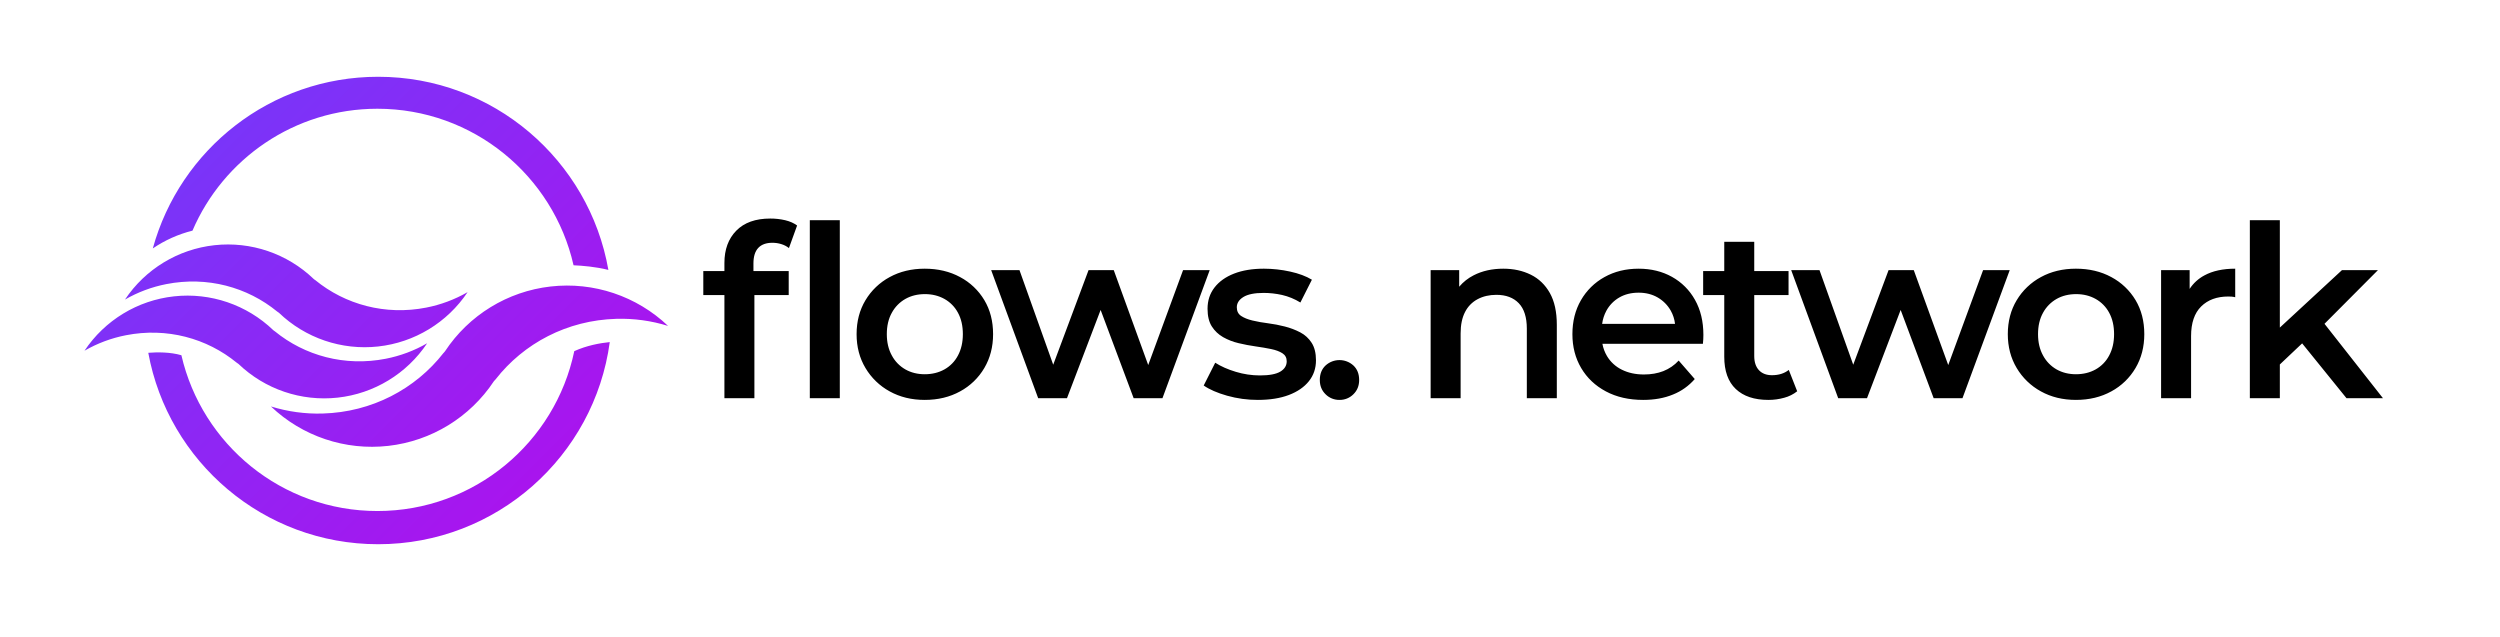
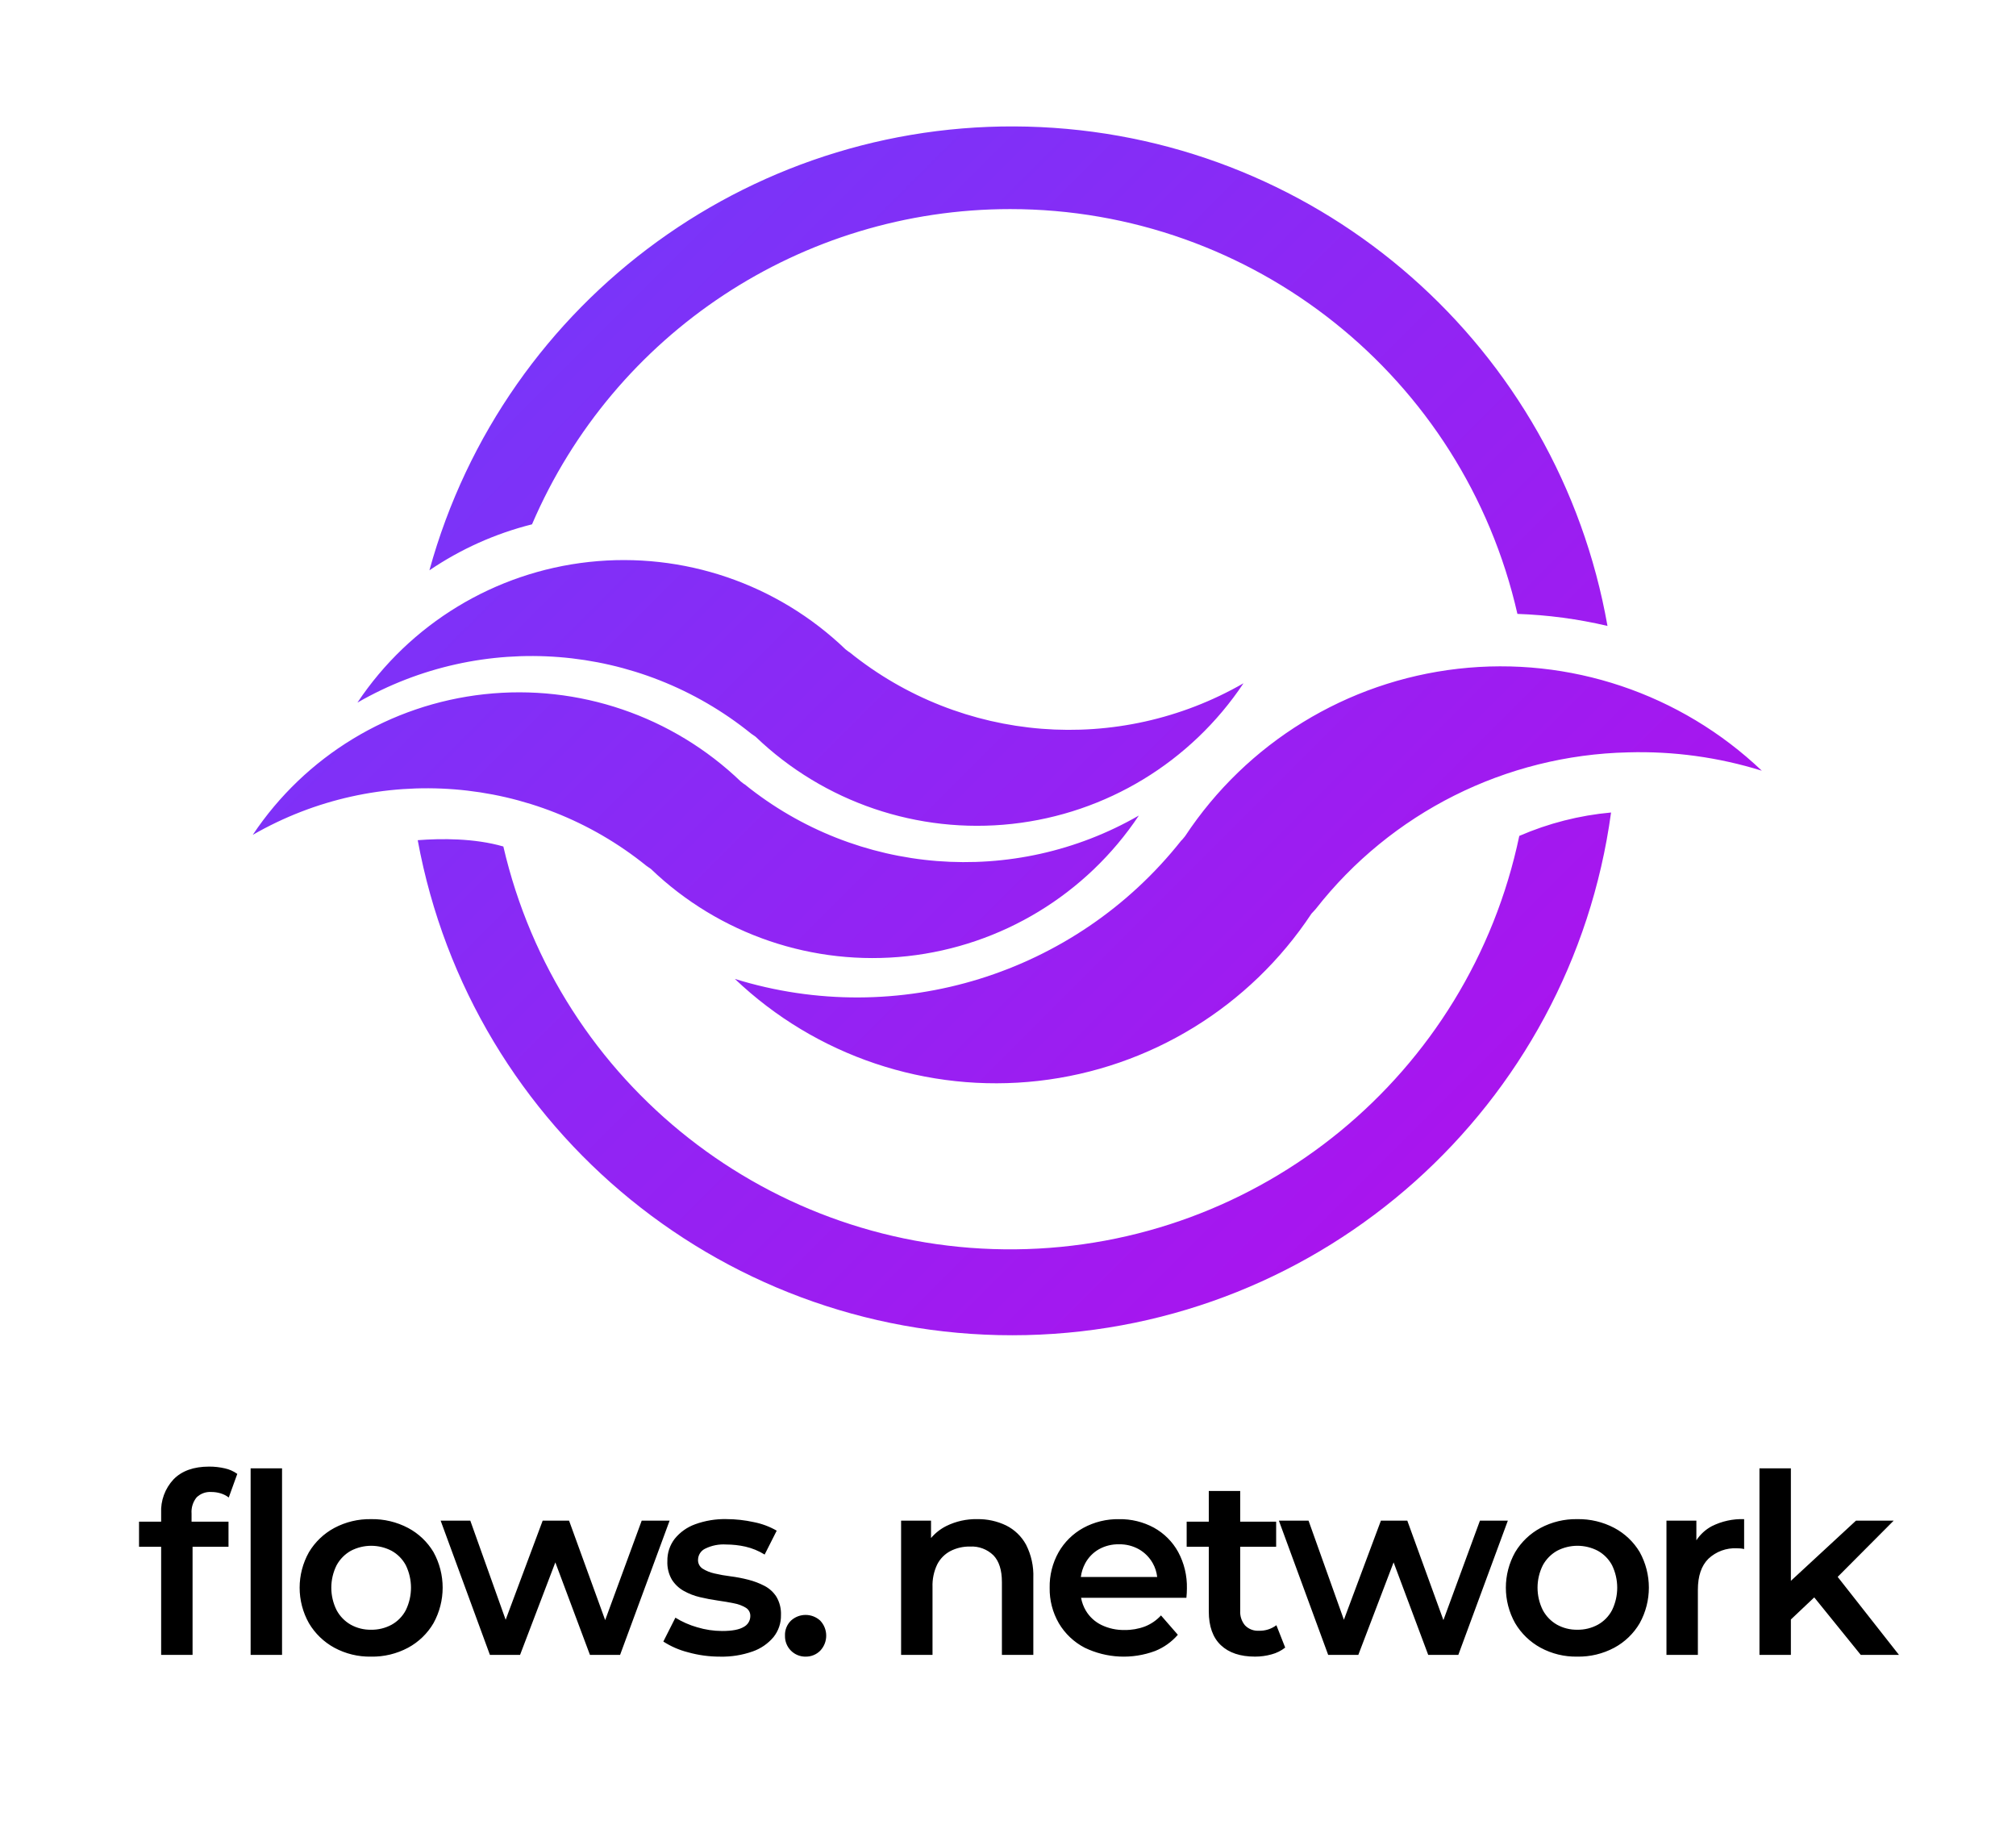
- <svg xmlns="http://www.w3.org/2000/svg" id="flows._network-logo" data-name="flows. network-logo" width="4604" height="1172" viewBox="0 0 4604 1172">
+ <svg xmlns="http://www.w3.org/2000/svg" id="flows._network-logo" data-name="flows. network-logo" width="550" height="500" viewBox="0 0 550 500">
  <defs>
    <style>
      .cls-1, .cls-2 {
        fill-rule: evenodd;
      }

-       .cls-1 {
+       .cls-2 {
        fill: url(#linear-gradient);
      }
    </style>
-     <linearGradient id="linear-gradient" x1="1123.374" y1="1002.25" x2="262.499" y2="141.375" gradientUnits="userSpaceOnUse">
+     <linearGradient id="linear-gradient" x1="439.687" y1="364.25" x2="109.937" y2="34.5" gradientUnits="userSpaceOnUse">
      <stop offset="0" stop-color="#b20eec" />
      <stop offset="1" stop-color="#703bfb" />
    </linearGradient>
  </defs>
-   <path id="logo" class="cls-1" d="M1135.04,587.152c-90.75,2.545-170.556,45.118-222.38,111.49,0,0-1.921,2.194-3.064,3.346a269.525,269.525,0,0,1-410.652,46.52,292.163,292.163,0,0,0,95.24,13.059c90.748-2.545,170.835-45.234,222.659-111.605l0.631-.571,2.063-2.5a269.511,269.511,0,0,1,410.753-46.681A292.092,292.092,0,0,0,1135.04,587.152ZM695,200.259c-152.751,0-283.89,92.477-340.532,224.493A229.428,229.428,0,0,0,281.4,457.5C331.472,275.273,498.31,141.388,696.444,141.388,908.678,141.388,1085.02,295,1120.39,497.1c-22.54-5.808-48.02-7.85-64.14-8.562C1018.88,323.5,871.337,200.259,695,200.259ZM577.737,513.784l2.167,1.675,0.627,0.353c55.113,45.119,129.139,65.436,204.49,50.646a247.129,247.129,0,0,0,76.153-28.5A227.975,227.975,0,0,1,513.682,576c-1.157-.737-3.151-2.191-3.151-2.191-55.113-45.119-128.89-65.391-204.242-50.6a247.092,247.092,0,0,0-76.16,28.506A227.968,227.968,0,0,1,577.737,513.784Zm-74.531,94.188,2.167,1.675L506,610c55.113,45.118,129.139,65.436,204.49,50.646a247.154,247.154,0,0,0,76.153-28.5A227.976,227.976,0,0,1,439.151,670.19C437.993,669.453,436,668,436,668c-55.113-45.119-128.89-65.392-204.242-50.6A247.133,247.133,0,0,0,155.6,645.9,227.967,227.967,0,0,1,503.206,607.972ZM334.049,654.189C371.919,818.546,519.147,941.1,695,941.1c178.523,0,327.533-126.306,362.583-294.431,22.99-10.44,47.22-14.849,65.36-16.667-28.41,210.193-208.517,372.242-426.5,372.242-211.116,0-386.715-152-423.375-352.531C289.752,648.417,313.449,648.225,334.049,654.189Z" />
-   <path id="flows._network" data-name="flows. network" class="cls-2" d="M4388.51,733.373h-67.15l-81.74-101.025-41.07,38.844v62.181h-55.23v-327.8h55.23v197.7l114.42-105.809h66.26l-98.44,98.854ZM4109.75,546.279q-3.1-.217-6.19-0.221-31.365,0-49.92,18.334t-18.55,54.56V733.373h-55.23V497.462h52.58V532.01a74.109,74.109,0,0,1,27.17-24.828q22.74-12.363,56.76-12.37v52.572A39.72,39.72,0,0,0,4109.75,546.279Zm-221.55,174.5q-28.5,15.685-65.16,15.683-36.24,0-64.5-15.683a117.073,117.073,0,0,1-44.62-43.074q-16.35-27.387-16.35-62.291,0-35.338,16.35-62.512a116.058,116.058,0,0,1,44.62-42.632q28.26-15.459,64.5-15.462,36.66,0,65.16,15.462a114.679,114.679,0,0,1,44.62,42.411q16.125,26.952,16.12,62.733,0,34.9-16.12,62.291A115.136,115.136,0,0,1,3888.2,720.783Zm-3.98-144.9a62.832,62.832,0,0,0-24.96-25.4q-15.9-8.832-35.78-8.836-20.325,0-36.01,8.836a64.831,64.831,0,0,0-24.96,25.4q-9.27,16.567-9.27,39.54,0,22.53,9.27,39.318a64.382,64.382,0,0,0,24.96,25.624q15.675,8.842,35.57,8.835,20.31,0,36.22-8.835a62.423,62.423,0,0,0,24.96-25.624q9.06-16.783,9.06-39.318Q3893.28,592.451,3884.22,575.878Zm-323.16,157.5-60.82-162.584-61.99,162.584h-53.01l-86.59-235.911h52.13l62.13,174.206,65.1-174.206h46.39l63.46,174.811,64.21-174.811h49.04l-87.03,235.911h-53.02Zm-321.83-51.688q8.61,9.278,24.08,9.277,18.555,0,30.92-9.719l15.46,39.319a64.908,64.908,0,0,1-23.85,11.928,107.271,107.271,0,0,1-29.16,3.976q-38.88,0-60.08-20.1t-21.21-59.42V543.408h-38.87V499.23h38.87v-53.9h55.22v53.9h63.18v44.178h-63.18V655.62Q3230.61,672.414,3239.23,681.685ZM3136.74,624.7q-0.225,4.422-.66,8.394h-185.1a67.916,67.916,0,0,0,8.38,22.531,64.776,64.776,0,0,0,27.39,25.181q17.67,8.842,40.65,8.836,19.875,0,35.78-6.185a76.135,76.135,0,0,0,28.28-19.438l29.6,34.017a104.036,104.036,0,0,1-39.99,28.5q-24.075,9.939-55,9.94-39.315,0-68.69-15.683t-45.51-43.074q-16.125-27.387-16.12-62.291,0-35.338,15.68-62.512a112.545,112.545,0,0,1,43.3-42.632q27.6-15.459,62.95-15.462,34.455,0,61.41,15.02a108.877,108.877,0,0,1,42.41,42.411q15.45,27.4,15.46,64.5C3136.96,619.1,3136.88,621.755,3136.74,624.7Zm-59.86-52.572a64.775,64.775,0,0,0-24.08-24.3q-15.24-8.832-35.12-8.835-20.325,0-35.56,8.835a62.611,62.611,0,0,0-23.86,24.519,69.583,69.583,0,0,0-7.76,24.077h134.22A63.858,63.858,0,0,0,3076.88,572.123Zm-265.07,33.134q0-31.364-14.8-46.829t-41.31-15.462q-19.44,0-34.45,7.952a54.51,54.51,0,0,0-23.2,23.635q-8.175,15.687-8.17,39.539V733.373h-55.22V497.462h52.57V528.04a85.172,85.172,0,0,1,26.73-21.079q23.625-12.146,54.56-12.149,28.26,0,50.58,11.044t35.12,33.8q12.81,22.76,12.81,58.536V733.373h-55.22V605.257ZM2466.79,736.466a35.277,35.277,0,0,1-25.62-10.382q-10.605-10.375-10.6-26.286,0-16.784,10.6-26.728a37.987,37.987,0,0,1,51.24,0q10.605,9.94,10.61,26.728,0,15.9-10.61,26.286A35.261,35.261,0,0,1,2466.79,736.466Zm-160.36-146.23a261.68,261.68,0,0,0,28.49,5.081,252.96,252.96,0,0,1,31.15,5.964,131.628,131.628,0,0,1,28.49,10.824,54.991,54.991,0,0,1,20.98,19.217q7.965,12.374,7.96,32.25,0,22.1-13.04,38.435t-36.88,25.4q-23.865,9.049-56.99,9.057a206.573,206.573,0,0,1-56.77-7.731q-27.18-7.725-43.08-18.776l21.21-41.969q15.9,10.167,37.99,16.787a153.066,153.066,0,0,0,44.18,6.627q26.055,0,37.77-7.068t11.71-19q0-9.712-7.95-14.8t-20.77-7.731q-12.81-2.65-28.49-4.859t-31.37-5.964a107.977,107.977,0,0,1-28.49-11.045,59.017,59.017,0,0,1-20.77-19.659q-7.95-12.363-7.95-32.692,0-22.53,12.81-39.1t36.01-25.623q23.19-9.05,55-9.056a225.394,225.394,0,0,1,48.15,5.3q24.3,5.3,40.21,15.021L2394.78,557.1a112.016,112.016,0,0,0-33.8-13.916,156.617,156.617,0,0,0-33.79-3.755q-25.185,0-37.33,7.51-12.165,7.516-12.15,19,0,10.6,7.95,15.9T2306.43,590.236ZM2087.75,733.373L2026.92,570.79l-61.99,162.583h-53.01l-86.59-235.911h52.13l62.14,174.206,65.09-174.206h46.39l63.47,174.811,64.2-174.811h49.04l-87.03,235.911h-53.01Zm-275.01-55.664a115.068,115.068,0,0,1-44.62,43.074q-28.485,15.685-65.16,15.683-36.225,0-64.5-15.683a117.073,117.073,0,0,1-44.62-43.074q-16.35-27.387-16.34-62.291,0-35.338,16.34-62.512a116.058,116.058,0,0,1,44.62-42.632q28.275-15.459,64.5-15.462,36.66,0,65.16,15.462a114.611,114.611,0,0,1,44.62,42.411q16.125,26.952,16.13,62.733Q1828.87,650.322,1812.74,677.709Zm-48.59-101.831a62.894,62.894,0,0,0-24.96-25.4q-15.915-8.832-35.79-8.836-20.325,0-36,8.836a64.7,64.7,0,0,0-24.96,25.4q-9.285,16.567-9.28,39.54,0,22.53,9.28,39.318a64.252,64.252,0,0,0,24.96,25.624q15.675,8.842,35.56,8.835,20.31,0,36.23-8.835a62.485,62.485,0,0,0,24.96-25.624q9.045-16.783,9.05-39.318Q1773.2,592.451,1764.15,575.878Zm-272.8-170.306h55.23v327.8h-55.23v-327.8Zm-52.57,43.957a55.772,55.772,0,0,0-16.34-2.43q-17.235,0-26.07,9.5t-8.83,28.5V499.23h64.94v44.178H1389.3V733.373h-55.22V543.408H1295.2V499.23h38.88V484.209q0-37.11,21.87-59.42t62.51-22.309a119.53,119.53,0,0,1,27.61,3.092q13.02,3.1,21.87,9.719l-15.02,41.528A43.13,43.13,0,0,0,1438.78,449.529Z" />
+   <path id="flows._network" data-name="flows. network" class="cls-1" d="M518.07,451.464H507.647l-12.688-15.681-6.375,6.029v9.652h-8.572V400.583h8.572V431.27l17.761-16.424H516.63L501.351,430.19ZM474.8,422.424c-0.32-.023-0.641-0.035-0.96-0.035a10.546,10.546,0,0,0-7.749,2.846q-2.88,2.847-2.88,8.469v17.76h-8.571V414.846h8.16v5.363a11.509,11.509,0,0,1,4.217-3.854,18.287,18.287,0,0,1,8.812-1.92v8.16A6.126,6.126,0,0,0,474.8,422.424ZM440.412,449.51a20.625,20.625,0,0,1-10.114,2.434,20.288,20.288,0,0,1-10.012-2.434,18.175,18.175,0,0,1-6.926-6.686,19.759,19.759,0,0,1,0-19.372,18.023,18.023,0,0,1,6.926-6.617,20.522,20.522,0,0,1,10.012-2.4,20.864,20.864,0,0,1,10.114,2.4,17.8,17.8,0,0,1,6.926,6.583,20.058,20.058,0,0,1,0,19.406A17.864,17.864,0,0,1,440.412,449.51ZM439.8,427.018a9.756,9.756,0,0,0-3.874-3.943,12.006,12.006,0,0,0-11.143,0,10.055,10.055,0,0,0-3.875,3.943,13.725,13.725,0,0,0,0,12.24,9.983,9.983,0,0,0,3.875,3.977,11.04,11.04,0,0,0,5.52,1.372,11.378,11.378,0,0,0,5.623-1.372,9.69,9.69,0,0,0,3.874-3.977A14.022,14.022,0,0,0,439.8,427.018Zm-50.16,24.446-9.441-25.236-9.623,25.236h-8.228L348.9,414.846h8.092l9.645,27.04,10.1-27.04h7.2l9.851,27.134,9.967-27.134h7.611l-13.508,36.618h-8.229Zm-49.955-8.023a4.845,4.845,0,0,0,3.737,1.44,7.529,7.529,0,0,0,4.8-1.508l2.4,6.1a10.079,10.079,0,0,1-3.7,1.851,16.662,16.662,0,0,1-4.526.617q-6.034,0-9.326-3.12t-3.291-9.223V421.978h-6.035V415.12h6.035v-8.365h8.571v8.365h9.806v6.858h-9.806V439.4A5.719,5.719,0,0,0,339.68,443.441ZM323.771,434.6q-0.035.687-.1,1.3H294.937a10.513,10.513,0,0,0,1.3,3.5,10.048,10.048,0,0,0,4.252,3.909,13.908,13.908,0,0,0,6.308,1.371,15.207,15.207,0,0,0,5.555-.96,11.807,11.807,0,0,0,4.388-3.017l4.595,5.28a16.133,16.133,0,0,1-6.206,4.423,24.494,24.494,0,0,1-19.2-.891,17.631,17.631,0,0,1-7.063-6.686,18.692,18.692,0,0,1-2.5-9.669,19.058,19.058,0,0,1,2.435-9.7,17.468,17.468,0,0,1,6.72-6.617,19.654,19.654,0,0,1,9.772-2.4,19.258,19.258,0,0,1,9.531,2.331,16.888,16.888,0,0,1,6.583,6.583,20.036,20.036,0,0,1,2.4,10.012Q323.805,433.91,323.771,434.6Zm-9.292-8.16a10.043,10.043,0,0,0-3.737-3.771,10.673,10.673,0,0,0-5.451-1.372,10.809,10.809,0,0,0-5.52,1.372,9.72,9.72,0,0,0-3.7,3.805,10.794,10.794,0,0,0-1.2,3.738H315.7A9.889,9.889,0,0,0,314.479,426.435Zm-41.143,5.143q0-4.867-2.3-7.269a8.462,8.462,0,0,0-6.412-2.4,11.257,11.257,0,0,0-5.349,1.235,8.461,8.461,0,0,0-3.6,3.668,13.206,13.206,0,0,0-1.268,6.137v18.515h-8.572V414.846H254v4.746a13.236,13.236,0,0,1,4.149-3.271,18.269,18.269,0,0,1,8.469-1.886,17.475,17.475,0,0,1,7.851,1.714,12.577,12.577,0,0,1,5.452,5.246,18.4,18.4,0,0,1,1.988,9.086v20.983h-8.571V431.578Zm-53.554,20.366a5.563,5.563,0,0,1-5.623-5.691,5.417,5.417,0,0,1,1.646-4.149,5.9,5.9,0,0,1,7.954,0,5.965,5.965,0,0,1,0,8.229A5.478,5.478,0,0,1,219.782,451.944Zm-24.892-22.7a40.889,40.889,0,0,0,4.423.788,39.2,39.2,0,0,1,4.835.926,20.416,20.416,0,0,1,4.422,1.68,8.539,8.539,0,0,1,3.258,2.983,9.121,9.121,0,0,1,1.234,5.006,9.286,9.286,0,0,1-2.023,5.966,13.016,13.016,0,0,1-5.726,3.942,24.94,24.94,0,0,1-8.846,1.406,32.072,32.072,0,0,1-8.811-1.2,22.638,22.638,0,0,1-6.686-2.914l3.291-6.515a23.354,23.354,0,0,0,5.9,2.606,23.737,23.737,0,0,0,6.857,1.029q4.046,0,5.863-1.1A3.326,3.326,0,0,0,204.7,440.9a2.56,2.56,0,0,0-1.234-2.3,9.618,9.618,0,0,0-3.223-1.2q-1.99-.412-4.423-0.755t-4.869-.925a16.762,16.762,0,0,1-4.423-1.715,9.158,9.158,0,0,1-3.223-3.051,9.262,9.262,0,0,1-1.234-5.075,9.622,9.622,0,0,1,1.989-6.068,12.683,12.683,0,0,1,5.588-3.977,23.446,23.446,0,0,1,8.538-1.406,34.961,34.961,0,0,1,7.474.823,20.239,20.239,0,0,1,6.24,2.331l-3.291,6.515a17.35,17.35,0,0,0-5.246-2.16,24.312,24.312,0,0,0-5.246-.583,11.289,11.289,0,0,0-5.794,1.165,3.416,3.416,0,0,0-1.886,2.949,2.77,2.77,0,0,0,1.234,2.469A10.082,10.082,0,0,0,194.89,429.247Zm-33.943,22.217-9.441-25.236-9.622,25.236h-8.229l-13.44-36.618h8.091l9.645,27.04,10.1-27.04h7.2l9.851,27.134,9.966-27.134h7.612l-13.509,36.618h-8.229Zm-42.686-8.64a17.864,17.864,0,0,1-6.926,6.686,20.625,20.625,0,0,1-10.114,2.434,20.288,20.288,0,0,1-10.012-2.434,18.173,18.173,0,0,1-6.926-6.686,19.758,19.758,0,0,1,0-19.372,18.021,18.021,0,0,1,6.926-6.617,20.522,20.522,0,0,1,10.012-2.4,20.864,20.864,0,0,1,10.114,2.4,17.8,17.8,0,0,1,6.926,6.583A20.058,20.058,0,0,1,118.261,442.824Zm-7.543-15.806a9.756,9.756,0,0,0-3.874-3.943,12.007,12.007,0,0,0-11.143,0,10.051,10.051,0,0,0-3.874,3.943,13.725,13.725,0,0,0,0,12.24,9.98,9.98,0,0,0,3.874,3.977,11.041,11.041,0,0,0,5.52,1.372,11.378,11.378,0,0,0,5.623-1.372,9.69,9.69,0,0,0,3.874-3.977A14.022,14.022,0,0,0,110.718,427.018ZM68.375,400.583h8.572v50.881H68.375V400.583Zm-8.16,6.823a8.652,8.652,0,0,0-2.537-.377,5.262,5.262,0,0,0-4.046,1.474,6.29,6.29,0,0,0-1.371,4.423v2.194h10.08v6.858H52.535v29.486H43.963V421.978H37.929V415.12h6.034v-2.331a12.608,12.608,0,0,1,3.394-9.223q3.394-3.462,9.7-3.463a18.571,18.571,0,0,1,4.286.48,9.088,9.088,0,0,1,3.394,1.509l-2.331,6.445A6.7,6.7,0,0,0,60.215,407.406Z" />
+   <path id="logo" class="cls-2" d="M444.163,205.251a111.38,111.38,0,0,0-85.19,42.709s-0.736.841-1.174,1.282a103.248,103.248,0,0,1-157.311,17.82,112.749,112.749,0,0,0,121.779-37.75l0.242-.219,0.791-.956a103.245,103.245,0,0,1,157.351-17.882A111.911,111.911,0,0,0,444.163,205.251ZM275.591,57.042a141.923,141.923,0,0,0-130.449,86,87.9,87.9,0,0,0-27.992,12.545,164.918,164.918,0,0,1,321.4,15.171,126.734,126.734,0,0,0-24.572-3.28A141.943,141.943,0,0,0,275.591,57.042Zm-44.919,120.1,0.83,0.641,0.24,0.135a95.37,95.37,0,0,0,107.508,8.484A87.332,87.332,0,0,1,206.134,200.98c-0.444-.282-1.207-0.839-1.207-0.839a95.271,95.271,0,0,0-107.415-8.465A87.328,87.328,0,0,1,230.672,177.146Zm-28.551,36.08,0.83,0.642,0.24,0.135A95.363,95.363,0,0,0,310.7,222.486a87.331,87.331,0,0,1-133.115,14.575c-0.444-.283-1.207-0.839-1.207-0.839A95.271,95.271,0,0,0,68.96,227.757,87.33,87.33,0,0,1,202.121,213.226Zm-64.8,17.705a141.925,141.925,0,0,0,277.168-2.882,81.208,81.208,0,0,1,25.036-6.385,164.9,164.9,0,0,1-325.564,7.551C120.352,228.72,129.43,228.646,137.321,230.931Z" />
</svg>
